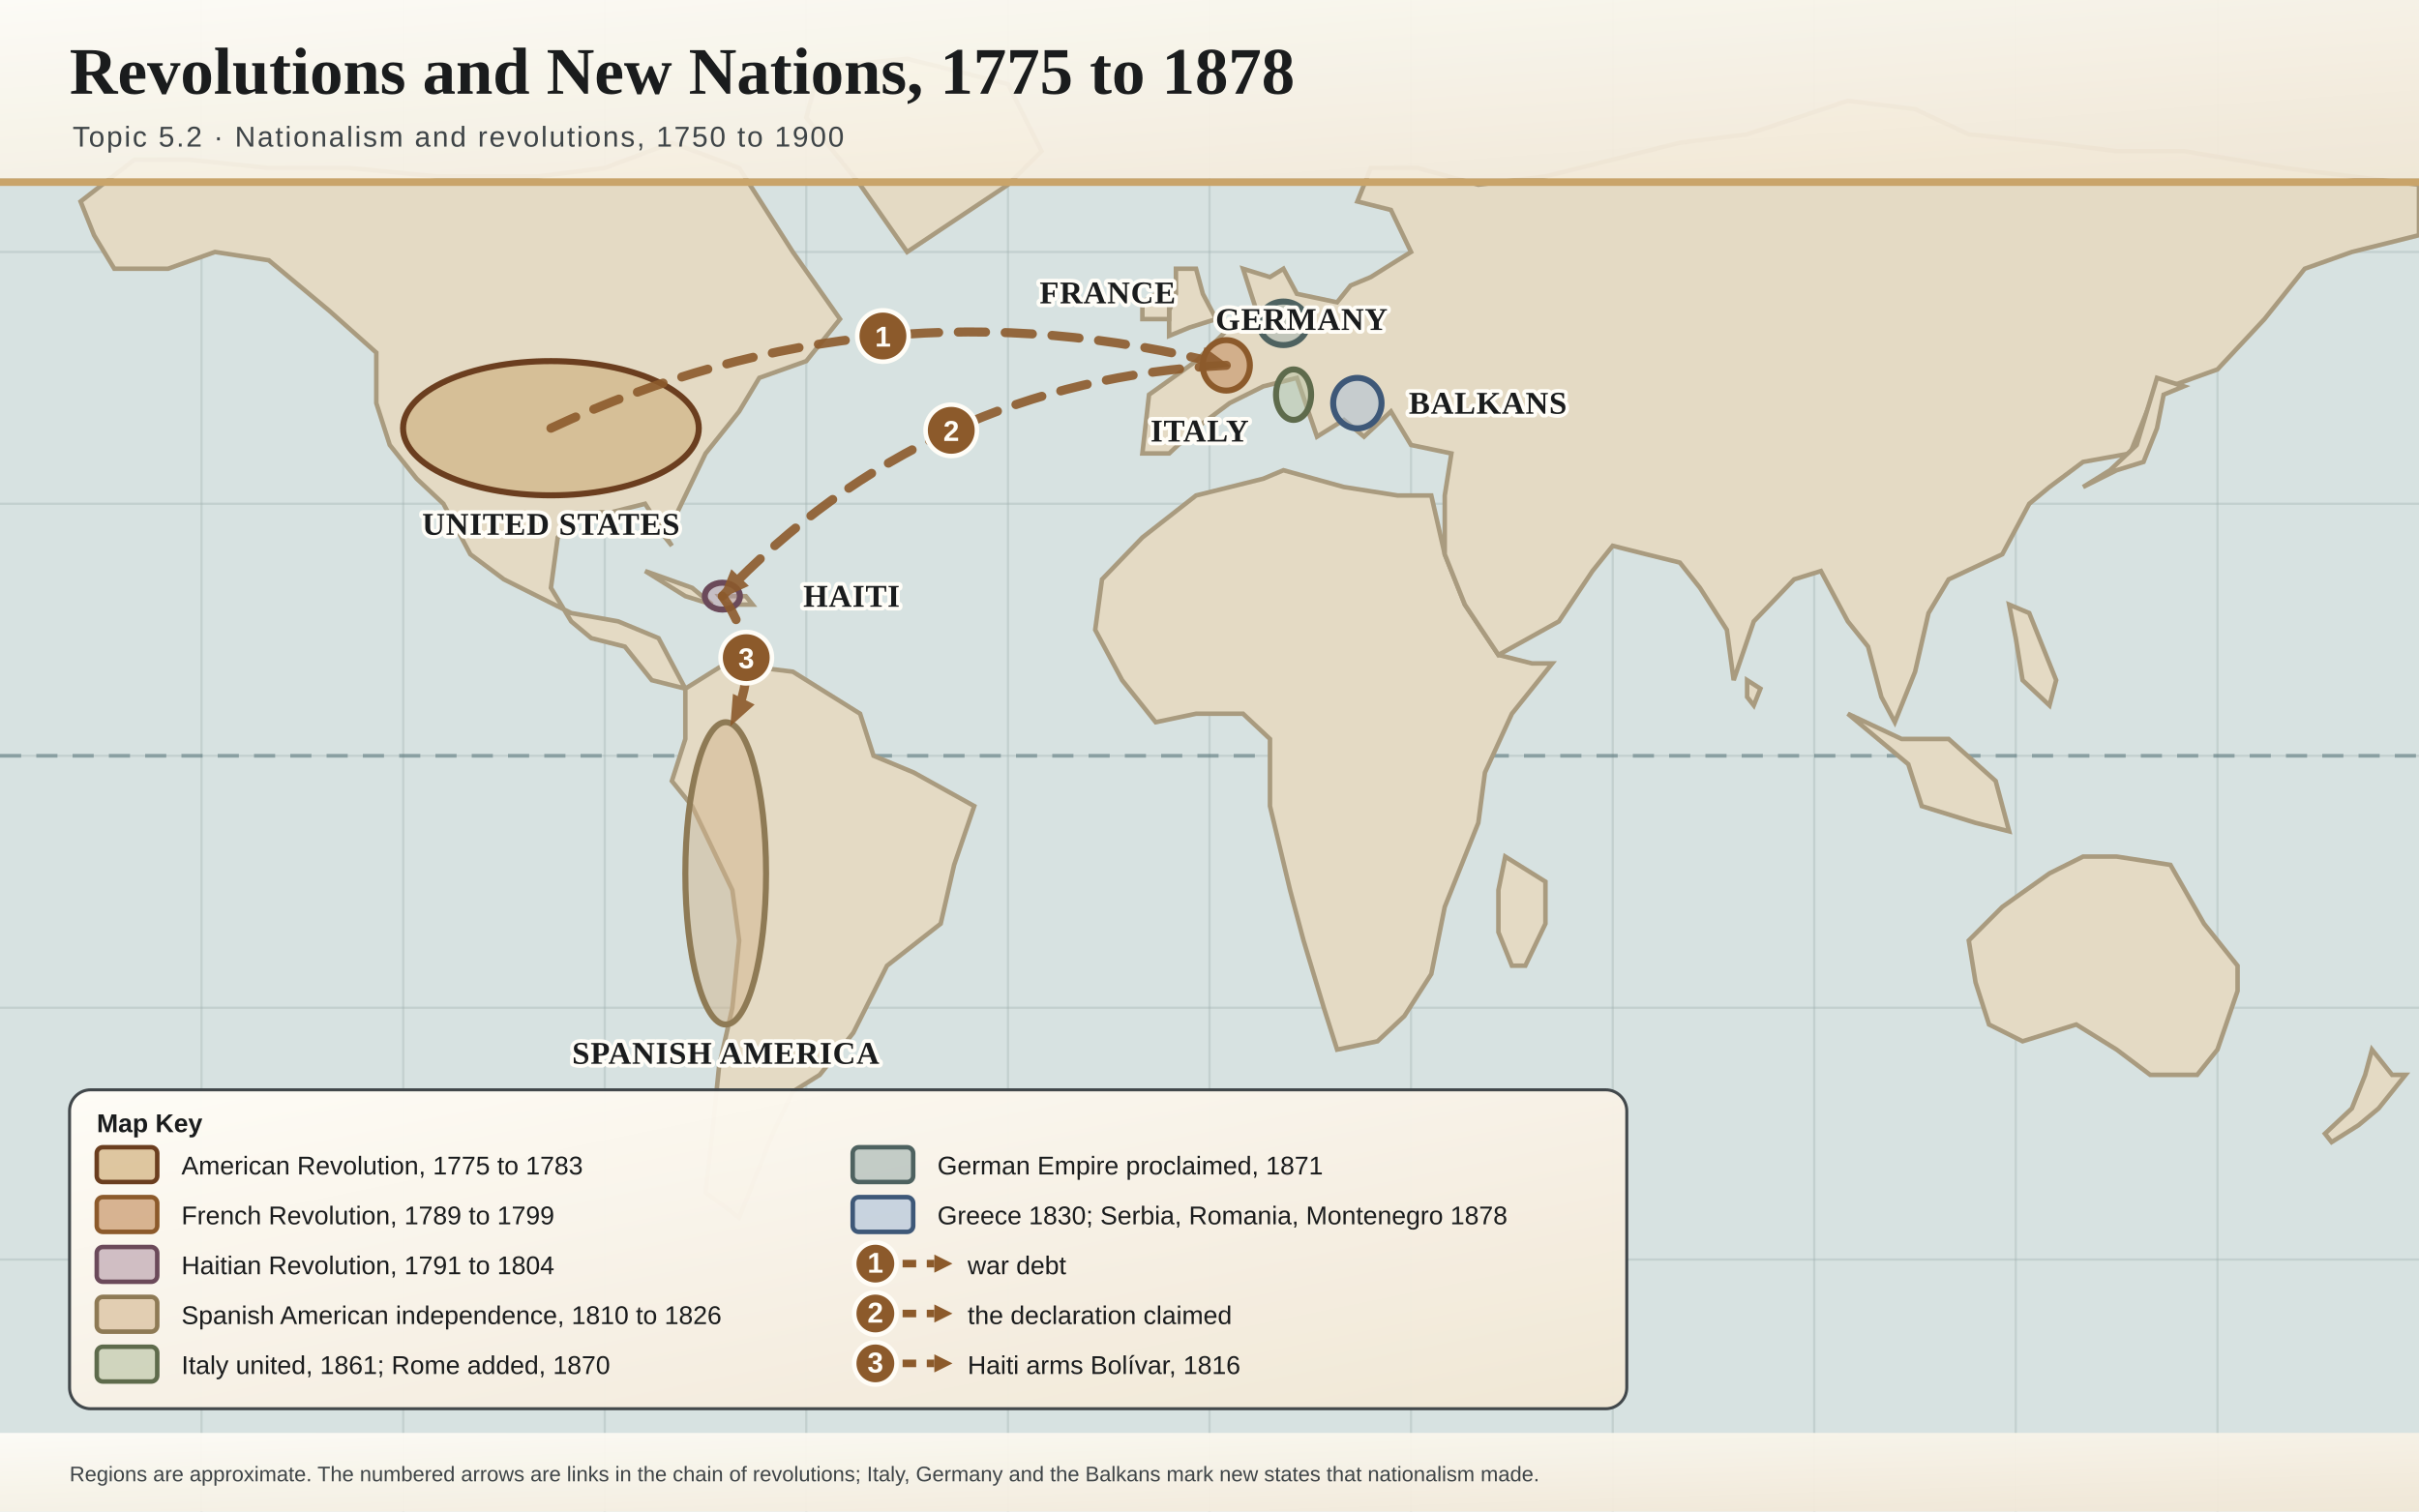
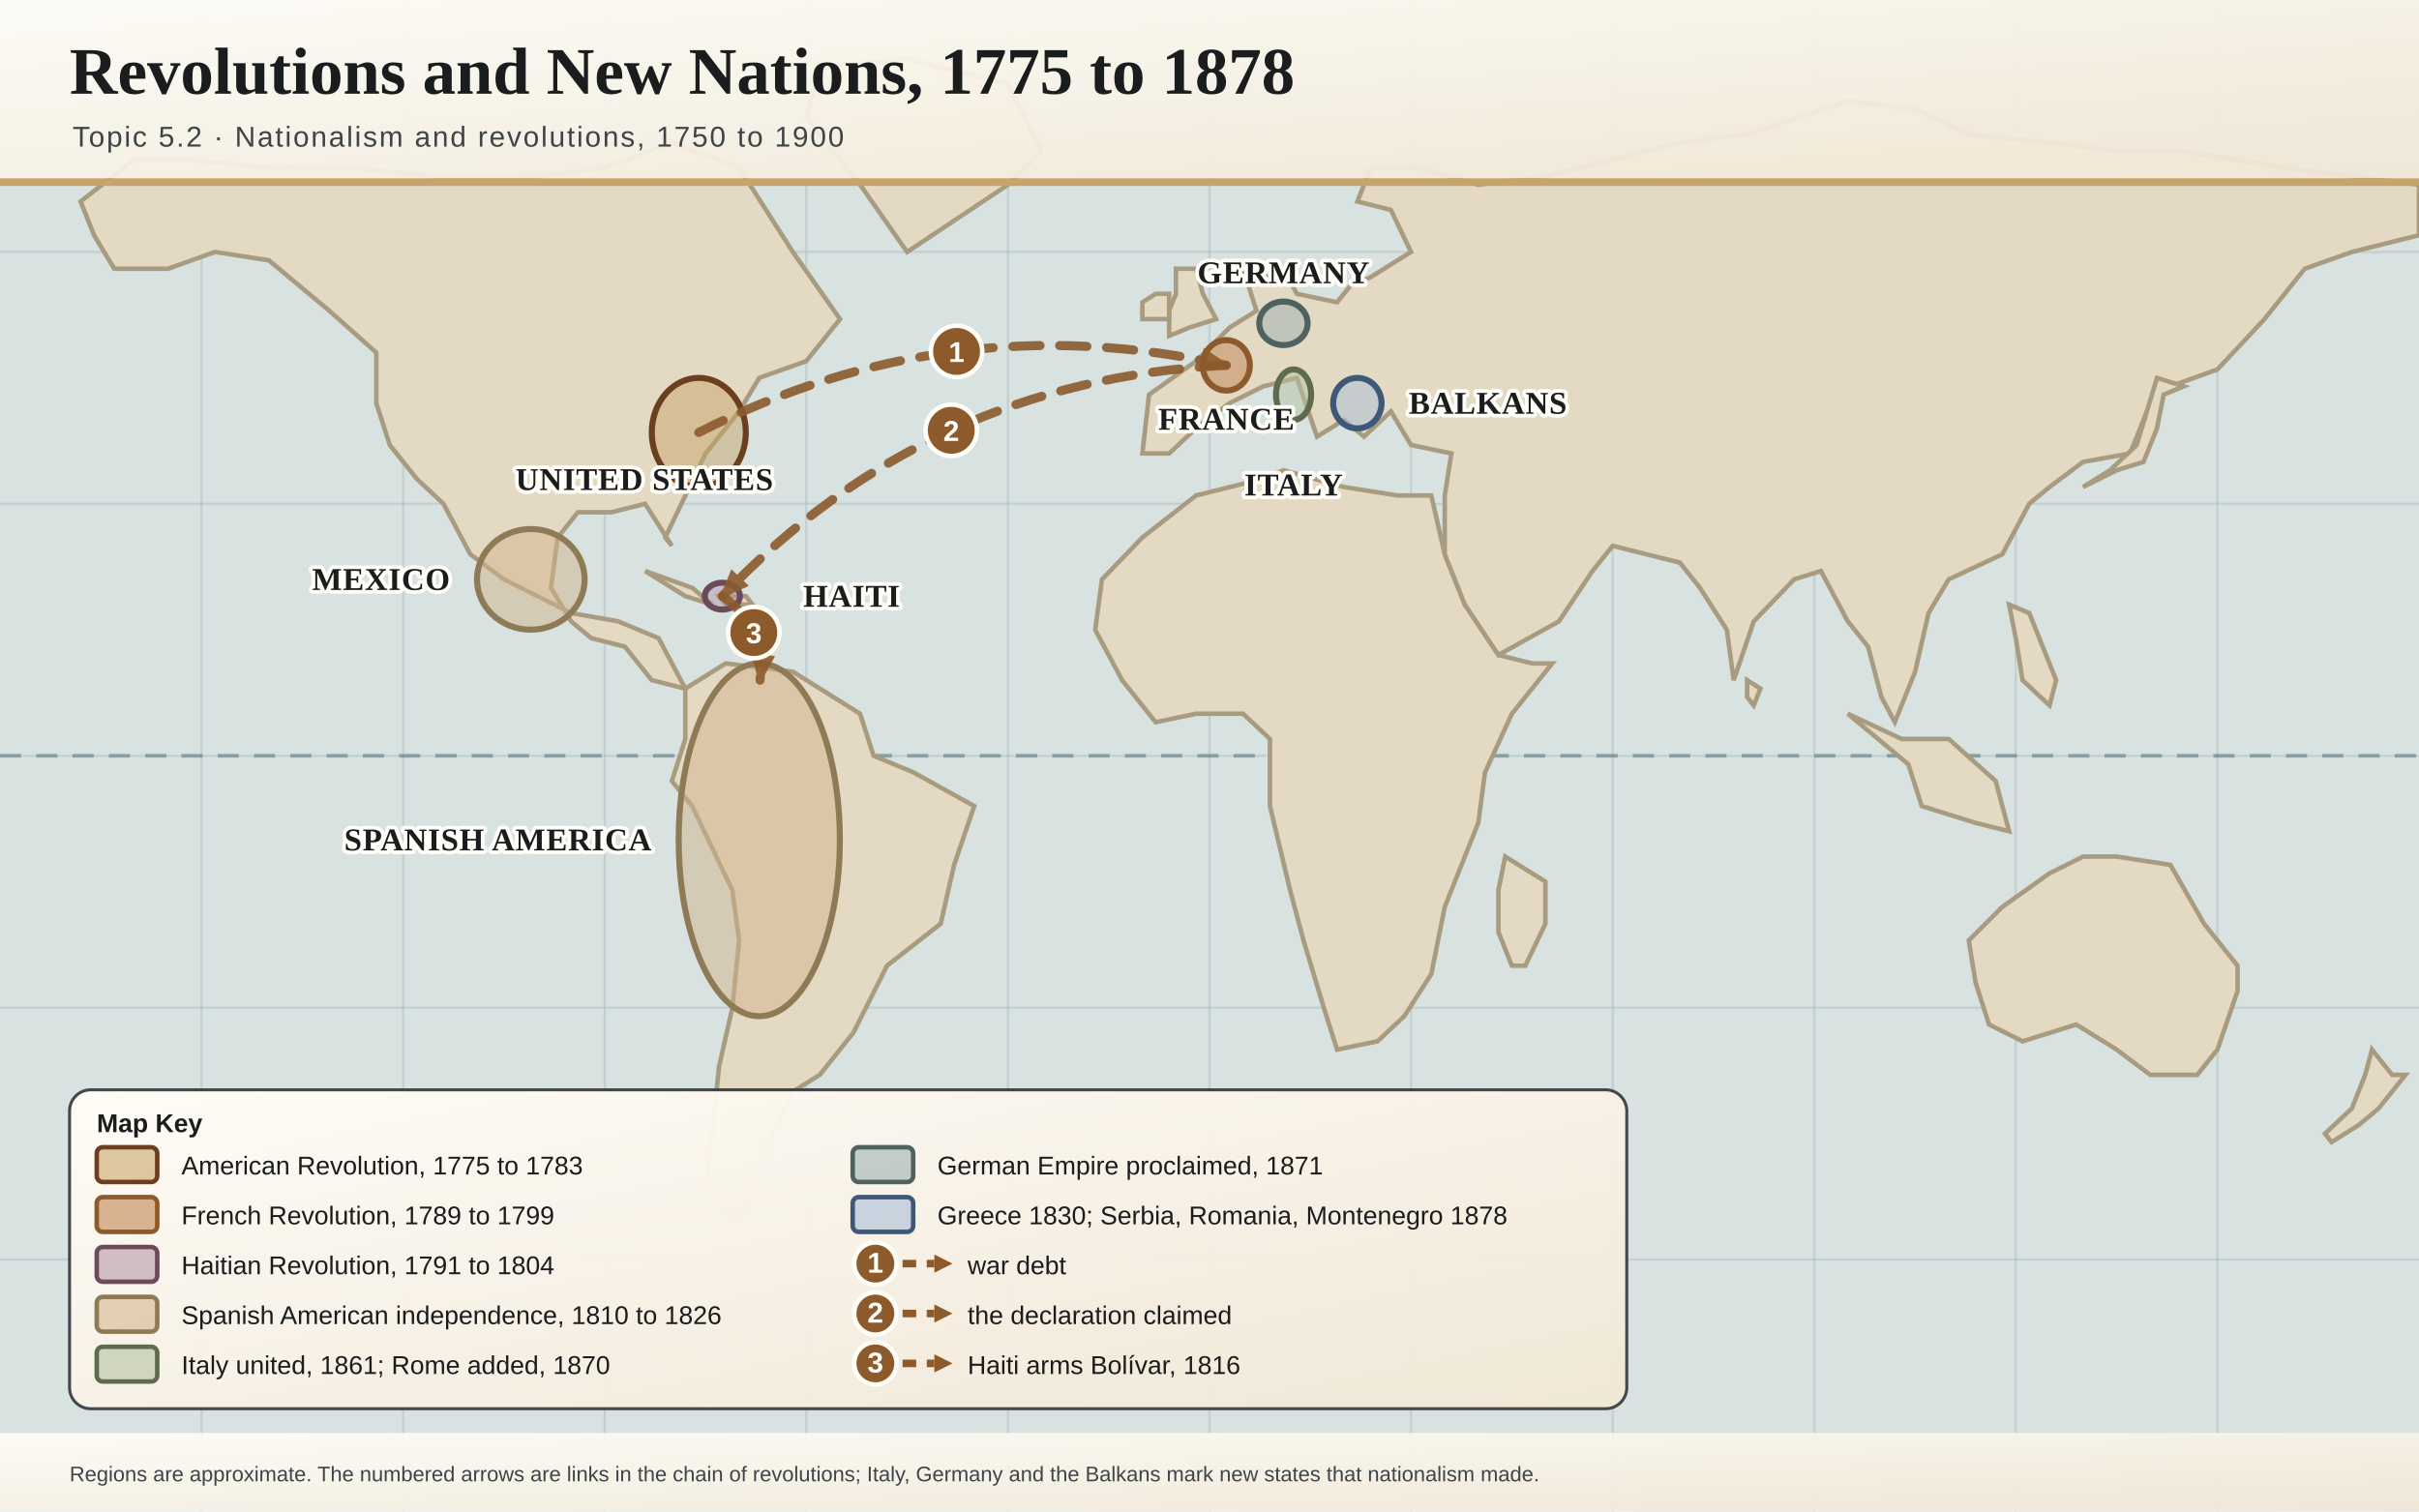
<svg xmlns="http://www.w3.org/2000/svg" width="1600" height="1000" viewBox="0 0 1600 1000" preserveAspectRatio="xMidYMid meet" role="img" aria-labelledby="map-title map-desc">
  <defs>
    <linearGradient id="paper" x1="0" x2="1" y1="0" y2="1">
      <stop offset="0" stop-color="#FFFDF7" />
      <stop offset="1" stop-color="#F1E7D5" />
    </linearGradient>
    <marker id="arrow" markerWidth="20" markerHeight="16" refX="17" refY="8" orient="auto" markerUnits="userSpaceOnUse">
      <path d="M0,0 L20,8 L0,16 Z" fill="#8C5A2B" />
    </marker>
    <style>
      .title{font-family:Georgia,'Times New Roman',serif;font-weight:700;font-size:44px;fill:#1A1C1D}
      .subtitle{font-family:Arial,Helvetica,sans-serif;font-size:19px;fill:#3E4447;letter-spacing:1.2px;text-transform:uppercase}
      .region{font-family:Georgia,'Times New Roman',serif;font-weight:700;font-size:21px;letter-spacing:.5px}
      .place{font-family:Arial,Helvetica,sans-serif;font-weight:700;font-size:18px;fill:#1A1C1D}
      .placenote{font-family:Arial,Helvetica,sans-serif;font-size:15px;fill:#3E4447}
      .small{font-family:Arial,Helvetica,sans-serif;font-size:17px;fill:#1A1C1D}
      .tiny{font-family:Arial,Helvetica,sans-serif;font-size:14px;fill:#3E4447}
      .badgenum{font-family:Arial,Helvetica,sans-serif;font-weight:700;font-size:19px;fill:#FFFDF7}
      .badge{fill:#8C5A2B;stroke:#FFFDF7;stroke-width:3}
      .halo{paint-order:stroke;stroke:#FFFDF7;stroke-width:5;stroke-linejoin:round}
      .city{fill:#1A1C1D;stroke:#FFFDF7;stroke-width:4}
      .leader{stroke:#1A1C1D;stroke-width:2.5;stroke-linecap:round;opacity:.7}
      .flow{fill:none;stroke:#8C5A2B;stroke-width:6;stroke-linecap:round;opacity:.9}
      #land path{fill:#E4DAC4;stroke:#A99B7F;stroke-width:3}
      #graticule line{stroke:#9FB0AE;stroke-width:1.5;opacity:.35}
    </style>
  </defs>
  <rect width="1600" height="1000" fill="#D7E2E1" />
  <g id="graticule">
    <line x1="133.3" y1="0" x2="133.3" y2="1000" />
    <line x1="266.7" y1="0" x2="266.7" y2="1000" />
    <line x1="400.0" y1="0" x2="400.0" y2="1000" />
    <line x1="533.3" y1="0" x2="533.3" y2="1000" />
    <line x1="666.7" y1="0" x2="666.7" y2="1000" />
    <line x1="800.0" y1="0" x2="800.0" y2="1000" />
    <line x1="933.3" y1="0" x2="933.3" y2="1000" />
    <line x1="1066.7" y1="0" x2="1066.7" y2="1000" />
    <line x1="1200.0" y1="0" x2="1200.0" y2="1000" />
    <line x1="1333.3" y1="0" x2="1333.3" y2="1000" />
    <line x1="1466.7" y1="0" x2="1466.7" y2="1000" />
    <line x1="0" y1="833.3" x2="1600" y2="833.3" />
    <line x1="0" y1="666.7" x2="1600" y2="666.7" />
    <line x1="0" y1="500.0" x2="1600" y2="500.0" />
    <line x1="0" y1="333.3" x2="1600" y2="333.3" />
    <line x1="0" y1="166.7" x2="1600" y2="166.7" />
  </g>
  <line x1="0" y1="500.0" x2="1600" y2="500.0" stroke="#4E6B72" stroke-width="2.5" stroke-dasharray="14 10" opacity=".5" />
  <g id="land">
    <path id="land-greenland" d="M600.0,166.7 L666.7,122.2 L688.9,100.0 L666.7,55.6 L600.0,38.9 L542.2,44.4 L533.3,77.8 L568.9,122.2 L600.0,166.7 Z" />
    <path id="land-northAmerica" d="M53.3,133.3 L88.9,105.6 L124.4,105.6 L177.8,111.1 L231.1,111.1 L288.9,116.7 L355.6,116.7 L400.0,111.1 L444.4,94.4 L488.9,111.1 L524.4,166.7 L555.6,211.1 L533.3,238.9 L502.2,250.0 L488.9,272.2 L466.7,300.0 L440.0,355.6 L444.4,361.1 L426.7,333.3 L404.4,338.9 L382.2,338.9 L368.9,355.6 L364.4,388.9 L377.8,411.1 L391.1,422.2 L413.3,427.8 L431.1,450.0 L453.3,455.6 L435.6,422.2 L408.9,411.1 L377.8,405.6 L333.3,383.3 L311.1,366.7 L293.3,333.3 L275.6,316.7 L257.8,294.4 L248.9,266.7 L248.9,233.3 L217.8,205.6 L177.8,172.2 L142.2,166.7 L111.1,177.8 L75.6,177.8 L62.2,155.6 L53.3,133.3 Z" />
    <path id="land-southAmerica" d="M453.3,455.6 L480.0,438.9 L524.4,444.4 L568.9,472.2 L577.8,500.0 L604.4,511.1 L644.4,533.3 L631.1,572.2 L622.2,611.1 L586.7,638.9 L564.4,683.3 L542.2,711.1 L524.4,722.2 L511.1,750.0 L497.8,783.3 L488.9,805.6 L466.7,788.9 L471.1,750.0 L475.6,705.6 L484.4,666.7 L488.9,622.2 L484.4,588.9 L457.8,533.3 L444.4,516.7 L453.3,488.9 L453.3,455.6 Z" />
    <path id="land-africa" d="M724.4,416.7 L728.9,383.3 L755.6,355.6 L791.1,327.8 L835.6,316.7 L848.9,311.1 L888.9,322.2 L924.4,327.8 L946.7,327.8 L955.6,366.7 L968.9,400.0 L991.1,433.3 L1013.3,438.9 L1026.7,438.9 L1000.0,472.2 L982.2,511.1 L977.8,544.4 L955.6,600.0 L946.7,644.4 L928.9,672.2 L911.1,688.9 L884.4,694.4 L875.6,666.7 L862.2,622.2 L853.3,588.9 L840.0,533.3 L840.0,488.9 L822.2,472.2 L791.1,472.2 L764.4,477.8 L742.2,450.0 L724.4,416.7 Z" />
    <path id="land-eurasia" d="M755.6,300.0 L760.0,261.1 L791.1,238.9 L813.3,216.7 L831.1,205.6 L822.2,177.8 L840.0,183.3 L848.9,177.8 L857.8,194.4 L884.4,200.0 L893.3,188.9 L906.7,183.3 L924.4,172.2 L933.3,166.7 L920.0,138.9 L897.8,133.3 L906.7,111.1 L937.8,111.1 L977.8,122.2 L1022.2,116.7 L1066.7,105.6 L1111.1,94.4 L1155.6,88.9 L1222.2,66.7 L1266.7,72.2 L1302.2,88.9 L1355.6,94.4 L1400.0,100.0 L1444.4,100.0 L1511.1,111.1 L1555.6,116.7 L1600.0,122.2 L1600.0,155.6 L1555.6,166.7 L1524.4,177.8 L1497.8,211.1 L1466.7,244.4 L1435.6,255.6 L1422.2,266.7 L1408.9,300.0 L1377.8,305.6 L1355.6,322.2 L1342.2,333.3 L1324.4,366.7 L1288.9,383.3 L1275.6,405.6 L1266.7,444.4 L1253.3,477.8 L1244.4,461.1 L1235.6,427.8 L1222.2,411.1 L1204.4,377.8 L1186.7,383.3 L1160.0,411.1 L1146.7,450.0 L1142.2,416.7 L1124.4,388.9 L1111.1,372.2 L1088.9,366.7 L1066.7,361.1 L1053.3,377.8 L1031.1,411.1 L991.1,433.3 L968.9,400.0 L955.6,366.7 L955.6,327.8 L960.0,300.0 L933.3,294.4 L920.0,272.2 L902.2,288.9 L888.9,277.8 L871.1,288.9 L857.8,250.0 L835.6,255.6 L813.3,266.7 L791.1,283.3 L773.3,300.0 L755.6,300.0 Z" />
    <path id="land-britain" d="M773.3,222.2 L786.7,216.7 L804.4,211.1 L795.6,194.4 L791.1,177.8 L777.8,177.8 L777.8,194.4 L773.3,205.6 L773.3,222.2 Z" />
    <path id="land-ireland" d="M755.6,211.1 L773.3,211.1 L773.3,194.4 L764.4,194.4 L755.6,200.0 L755.6,211.1 Z" />
    <path id="land-japan" d="M1377.8,322.2 L1400.0,311.1 L1417.8,305.6 L1426.7,283.3 L1431.1,261.1 L1444.4,255.6 L1426.7,250.0 L1413.3,294.4 L1395.6,311.1 L1377.8,322.2 Z" />
    <path id="land-indonesia" d="M1222.2,472.2 L1262.2,505.6 L1271.1,533.3 L1306.7,544.4 L1328.9,550.0 L1320.0,516.7 L1288.9,488.9 L1257.8,488.9 L1222.2,472.2 Z" />
    <path id="land-philippines" d="M1328.9,400.0 L1342.2,405.6 L1351.1,427.8 L1360.0,450.0 L1355.6,466.7 L1337.8,450.0 L1333.3,422.2 L1328.9,400.0 Z" />
    <path id="land-australia" d="M1302.2,622.2 L1306.7,650.0 L1315.6,677.8 L1337.8,688.9 L1373.3,677.8 L1400.0,694.4 L1422.2,711.1 L1453.3,711.1 L1466.7,694.4 L1480.0,655.6 L1480.0,638.9 L1457.8,611.1 L1435.6,572.2 L1400.0,566.7 L1377.8,566.7 L1355.6,577.8 L1324.4,600.0 L1302.2,622.2 Z" />
    <path id="land-newZealand" d="M1568.9,694.4 L1582.2,711.1 L1591.1,711.1 L1573.3,733.3 L1560.0,744.4 L1542.2,755.6 L1537.8,750.0 L1555.6,733.3 L1564.4,711.1 L1568.9,694.4 Z" />
    <path id="land-madagascar" d="M995.6,566.7 L1022.2,583.3 L1022.2,611.1 L1008.9,638.9 L1000.0,638.9 L991.1,616.7 L991.1,588.9 L995.6,566.7 Z" />
    <path id="land-cuba" d="M426.7,377.8 L457.8,388.9 L471.1,400.0 L453.3,394.4 L426.7,377.8 Z" />
    <path id="land-hispaniola" d="M475.6,394.4 L493.3,394.4 L497.8,400.0 L480.0,400.0 L475.6,394.4 Z" />
    <path id="land-sriLanka" d="M1155.6,450.0 L1164.4,455.6 L1160.0,466.7 L1155.6,461.1 L1155.6,450.0 Z" />
  </g>
  <g id="highlights">
-     <ellipse cx="364.4" cy="283.3" rx="97.8" ry="44.4" fill="#C9A46A" fill-opacity="0.5" stroke="#6B3E1F" stroke-width="4" />
+     <ellipse cx="462.2" cy="286.1" rx="31.1" ry="36.1" fill="#C9A46A" fill-opacity="0.5" stroke="#6B3E1F" stroke-width="4" />
    <ellipse cx="811.1" cy="241.7" rx="15.6" ry="16.7" fill="#C08552" fill-opacity="0.5" stroke="#8C5A2B" stroke-width="4" />
    <ellipse cx="477.8" cy="394.4" rx="11.6" ry="8.9" fill="#B49AA8" fill-opacity="0.5" stroke="#6B4A5A" stroke-width="4" />
-     <ellipse cx="480.0" cy="577.8" rx="26.7" ry="100.0" fill="#D2B48C" fill-opacity="0.5" stroke="#8E7A55" stroke-width="4" />
+     <ellipse cx="351.1" cy="383.3" rx="35.6" ry="33.3" fill="#D2B48C" fill-opacity="0.5" stroke="#8E7A55" stroke-width="4" />
+     <ellipse cx="502.2" cy="555.6" rx="53.3" ry="116.7" fill="#D2B48C" fill-opacity="0.5" stroke="#8E7A55" stroke-width="4" />
    <ellipse cx="855.6" cy="261.1" rx="11.6" ry="16.7" fill="#B6C2A2" fill-opacity="0.5" stroke="#5E6B4C" stroke-width="4" />
    <ellipse cx="848.9" cy="213.9" rx="16.0" ry="14.4" fill="#9FB0AE" fill-opacity="0.5" stroke="#4E6260" stroke-width="4" />
    <ellipse cx="897.8" cy="266.7" rx="16.0" ry="16.7" fill="#A9BED8" fill-opacity="0.5" stroke="#3E5878" stroke-width="4" />
  </g>
  <g id="flows">
-     <path class="flow" d="M364.4,283.3 Q580.3,182.1 811.1,241.7" stroke-dasharray="18 13" marker-end="url(#arrow)" />
-     <circle class="badge" cx="584.0" cy="222.3" r="17" />
-     <text class="badgenum" x="584.0" y="229.3" text-anchor="middle">1</text>
+     <path class="flow" d="M462.2,286.1 Q628.7,201.1 811.1,241.7" stroke-dasharray="18 13" marker-end="url(#arrow)" />
+     <circle class="badge" cx="632.7" cy="232.5" r="17" />
+     <text class="badgenum" x="632.7" y="239.5" text-anchor="middle">1</text>
    <path class="flow" d="M811.1,241.7 Q613.9,251.4 477.8,394.4" stroke-dasharray="18 13" marker-end="url(#arrow)" />
    <circle class="badge" cx="629.2" cy="284.7" r="17" />
    <text class="badgenum" x="629.2" y="291.7" text-anchor="middle">2</text>
-     <path class="flow" d="M477.8,394.4 Q506.1,434.1 484.4,477.8" stroke-dasharray="18 13" marker-end="url(#arrow)" />
-     <circle class="badge" cx="493.6" cy="435.1" r="17" />
-     <text class="badgenum" x="493.6" y="442.1" text-anchor="middle">3</text>
+     <path class="flow" d="M477.8,394.4 Q506.9,414.8 502.7,450.0" stroke-dasharray="18 13" marker-end="url(#arrow)" />
+     <circle class="badge" cx="498.6" cy="418.5" r="17" />
+     <text class="badgenum" x="498.6" y="425.5" text-anchor="middle">3</text>
  </g>
  <g id="region-labels">
-     <text class="region halo" x="364.4" y="353.8" text-anchor="middle" fill="#1A1C1D">
-       <tspan x="364.4" dy="0">UNITED STATES</tspan>
+     <text class="region halo" x="426.2" y="324.2" text-anchor="middle" fill="#1A1C1D">
+       <tspan x="426.2" dy="0">UNITED STATES</tspan>
    </text>
-     <text class="region halo" x="777.6" y="200.7" text-anchor="end" fill="#1A1C1D">
-       <tspan x="777.6" dy="0">FRANCE</tspan>
+     <text class="region halo" x="811.1" y="284.3" text-anchor="middle" fill="#1A1C1D">
+       <tspan x="811.1" dy="0">FRANCE</tspan>
    </text>
    <text class="region halo" x="531.3" y="401.4" text-anchor="start" fill="#1A1C1D">
      <tspan x="531.3" dy="0">HAITI</tspan>
    </text>
-     <text class="region halo" x="480.0" y="703.8" text-anchor="middle" fill="#1A1C1D">
-       <tspan x="480.0" dy="0">SPANISH AMERICA</tspan>
+     <text class="region halo" x="297.6" y="390.3" text-anchor="end" fill="#1A1C1D">
+       <tspan x="297.6" dy="0">MEXICO</tspan>
    </text>
-     <text class="region halo" x="826.0" y="292.1" text-anchor="end" fill="#1A1C1D">
-       <tspan x="826.0" dy="0">ITALY</tspan>
+     <text class="region halo" x="430.9" y="562.6" text-anchor="end" fill="#1A1C1D">
+       <tspan x="430.9" dy="0">SPANISH AMERICA</tspan>
    </text>
-     <text class="region halo" x="860.9" y="218.3" text-anchor="middle" fill="#1A1C1D">
-       <tspan x="860.9" dy="0">GERMANY</tspan>
+     <text class="region halo" x="855.6" y="327.8" text-anchor="middle" fill="#1A1C1D">
+       <tspan x="855.6" dy="0">ITALY</tspan>
+     </text>
+     <text class="region halo" x="848.9" y="187.4" text-anchor="middle" fill="#1A1C1D">
+       <tspan x="848.9" dy="0">GERMANY</tspan>
    </text>
    <text class="region halo" x="931.8" y="273.7" text-anchor="start" fill="#1A1C1D">
      <tspan x="931.8" dy="0">BALKANS</tspan>
    </text>
  </g>
  <g id="places">
    
  </g>
  <g id="titleband">
    <rect x="0" y="0" width="1600" height="118" fill="url(#paper)" opacity=".93" />
    <rect x="0" y="118" width="1600" height="5" fill="#C9A46A" />
    <text class="title" x="46" y="62">Revolutions and New Nations, 1775 to 1878</text>
    <text class="subtitle" x="48" y="97">Topic 5.2 · Nationalism and revolutions, 1750 to 1900</text>
  </g>
  <g id="legend" transform="translate(46,721)">
    <rect x="0" y="0" width="1030" height="211" rx="14" fill="url(#paper)" stroke="#3E4447" stroke-width="2" opacity=".97" />
    <text class="small" x="18" y="28" font-weight="700">Map Key</text>
    <rect x="18" y="38" width="40" height="23" rx="4" fill="#C9A46A" fill-opacity=".6" stroke="#6B3E1F" stroke-width="3" />
    <text class="small" x="74" y="56">American Revolution, 1775 to 1783</text>
    <rect x="18" y="71" width="40" height="23" rx="4" fill="#C08552" fill-opacity=".6" stroke="#8C5A2B" stroke-width="3" />
    <text class="small" x="74" y="89">French Revolution, 1789 to 1799</text>
    <rect x="18" y="104" width="40" height="23" rx="4" fill="#B49AA8" fill-opacity=".6" stroke="#6B4A5A" stroke-width="3" />
    <text class="small" x="74" y="122">Haitian Revolution, 1791 to 1804</text>
    <rect x="18" y="137" width="40" height="23" rx="4" fill="#D2B48C" fill-opacity=".6" stroke="#8E7A55" stroke-width="3" />
    <text class="small" x="74" y="155">Spanish American independence, 1810 to 1826</text>
    <rect x="18" y="170" width="40" height="23" rx="4" fill="#B6C2A2" fill-opacity=".6" stroke="#5E6B4C" stroke-width="3" />
    <text class="small" x="74" y="188">Italy united, 1861; Rome added, 1870</text>
    <rect x="518" y="38" width="40" height="23" rx="4" fill="#9FB0AE" fill-opacity=".6" stroke="#4E6260" stroke-width="3" />
    <text class="small" x="574" y="56">German Empire proclaimed, 1871</text>
    <rect x="518" y="71" width="40" height="23" rx="4" fill="#A9BED8" fill-opacity=".6" stroke="#3E5878" stroke-width="3" />
    <text class="small" x="574" y="89">Greece 1830; Serbia, Romania, Montenegro 1878</text>
    <circle class="badge" cx="533" cy="115" r="14" />
    <text class="badgenum" x="533" y="121" text-anchor="middle" font-size="16">1</text>
    <line x1="551" x2="572" y1="115" y2="115" stroke="#8C5A2B" stroke-width="5" stroke-dasharray="9 7" />
    <path d="M572,109 L584,115 L572,121 Z" fill="#8C5A2B" />
    <text class="small" x="594" y="122">war debt</text>
    <circle class="badge" cx="533" cy="148" r="14" />
    <text class="badgenum" x="533" y="154" text-anchor="middle" font-size="16">2</text>
    <line x1="551" x2="572" y1="148" y2="148" stroke="#8C5A2B" stroke-width="5" stroke-dasharray="9 7" />
    <path d="M572,142 L584,148 L572,154 Z" fill="#8C5A2B" />
    <text class="small" x="594" y="155">the declaration claimed</text>
    <circle class="badge" cx="533" cy="181" r="14" />
    <text class="badgenum" x="533" y="187" text-anchor="middle" font-size="16">3</text>
    <line x1="551" x2="572" y1="181" y2="181" stroke="#8C5A2B" stroke-width="5" stroke-dasharray="9 7" />
    <path d="M572,175 L584,181 L572,187 Z" fill="#8C5A2B" />
    <text class="small" x="594" y="188">Haiti arms Bolívar, 1816</text>
  </g>
  <rect x="0" y="948" width="1600" height="52" fill="url(#paper)" opacity=".93" />
  <text class="tiny" x="46" y="980">Regions are approximate. The numbered arrows are links in the chain of revolutions; Italy, Germany and the Balkans mark new states that nationalism made.</text>
</svg>
